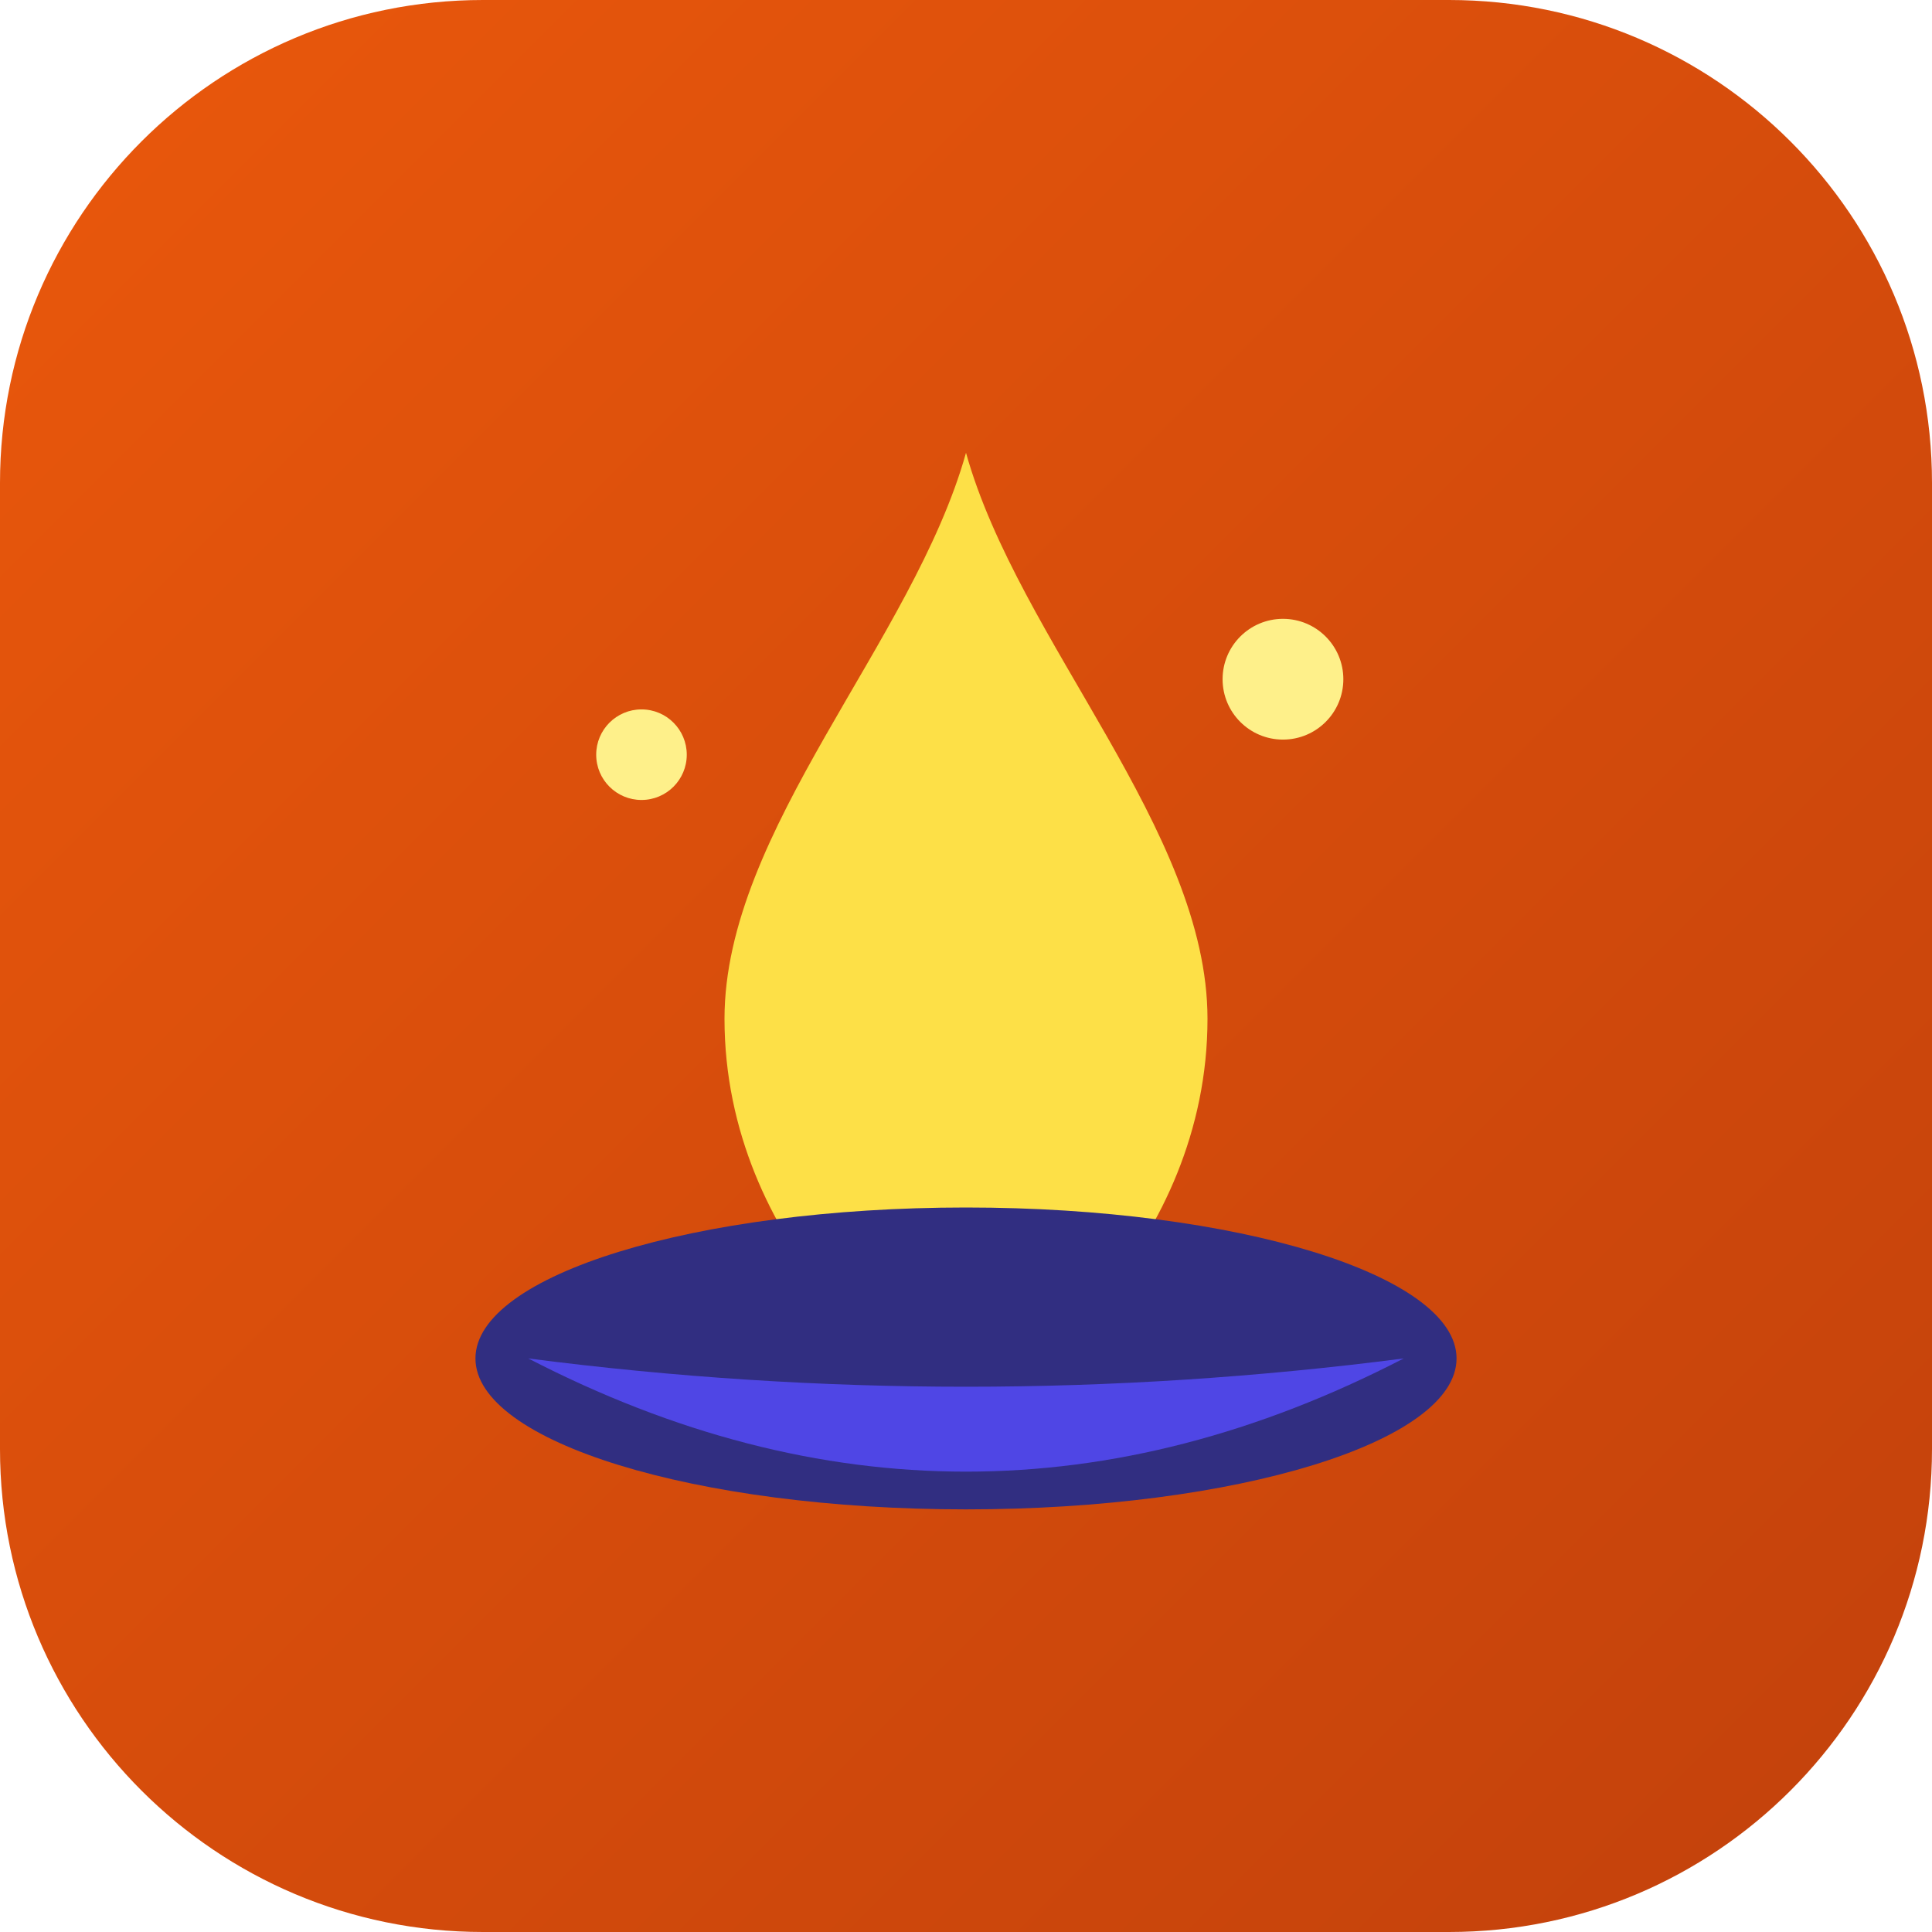
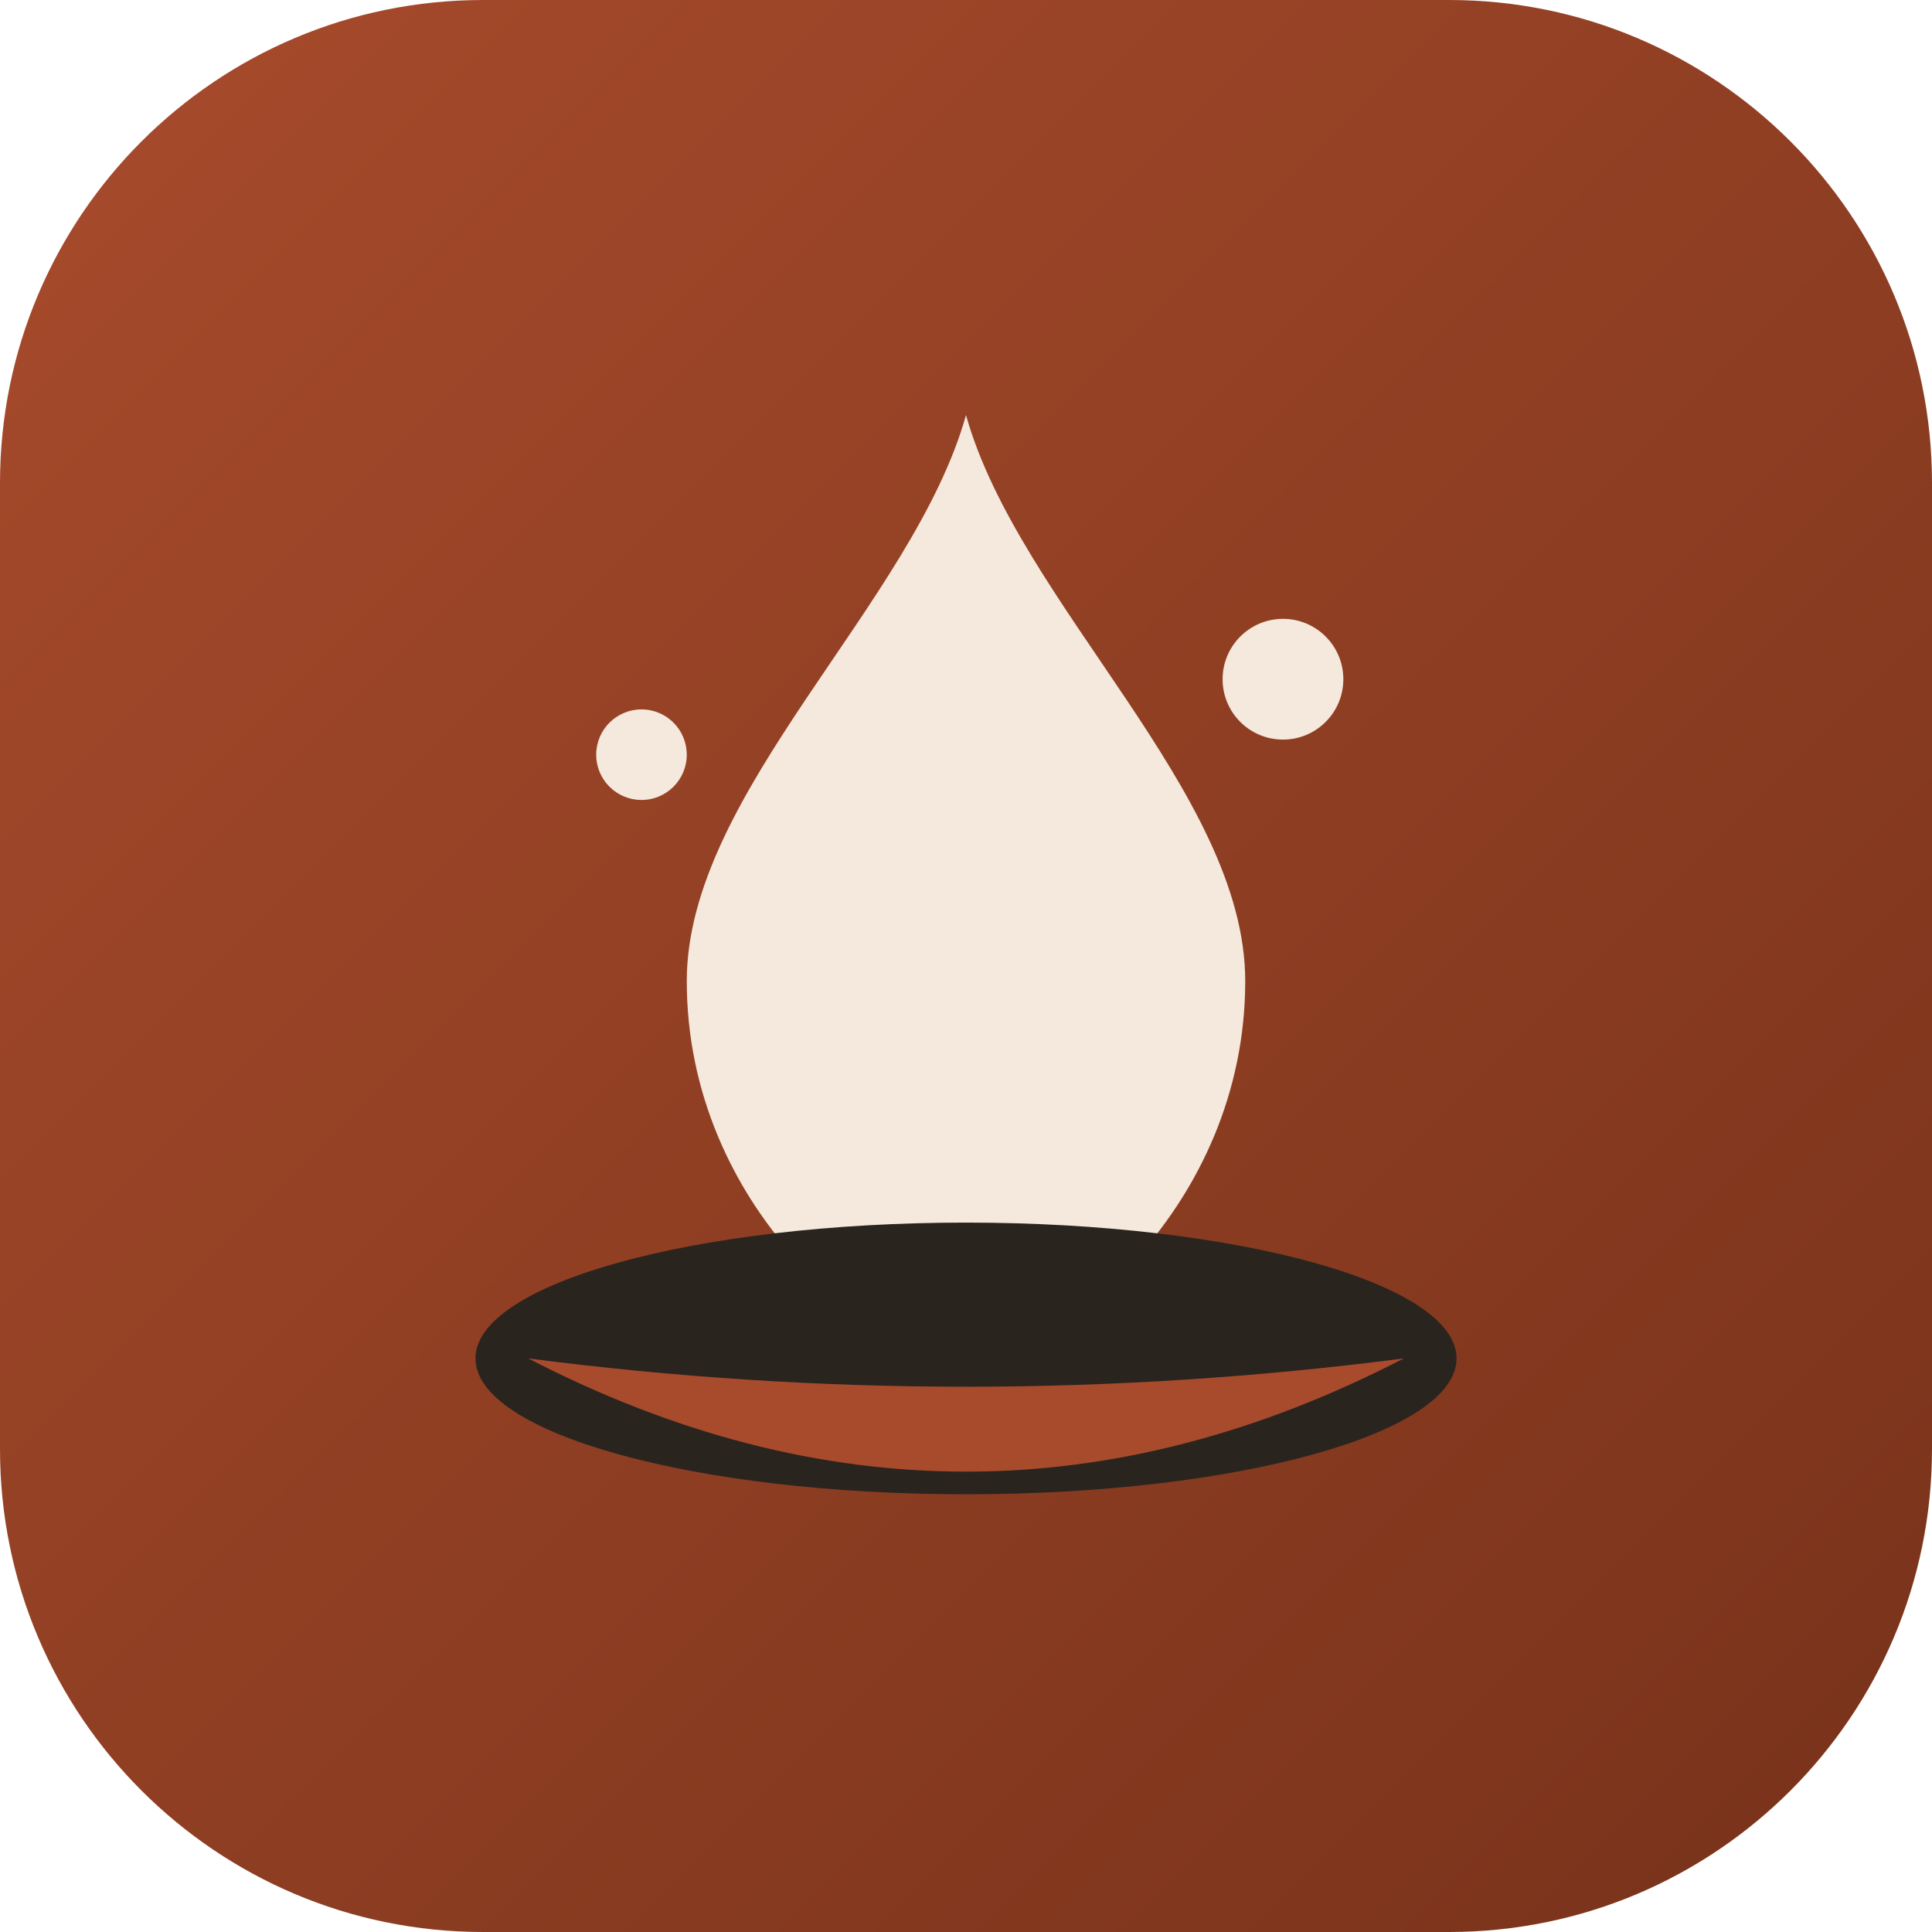
<svg xmlns="http://www.w3.org/2000/svg" viewBox="0 0 512 512" width="512" height="512">
  <defs>
    <linearGradient id="grad" x1="0%" y1="0%" x2="100%" y2="100%">
-       <stop offset="0%" style="stop-color:#EA580C;stop-opacity:1" />
-       <stop offset="100%" style="stop-color:#C2410C;stop-opacity:1" />
+       <stop offset="0%" style="stop-color:#A84B2C;stop-opacity:1" />
+       <stop offset="100%" style="stop-color:#77321A;stop-opacity:1" />
    </linearGradient>
  </defs>
  <rect width="512" height="512" rx="128" fill="url(#grad)" />
-   <path d="M 256 120 C 270 170 320 220 320 270 C 320 330 270 370 256 370 C 242 370 192 330 192 270 C 192 220 242 170 256 120 Z" fill="#FDE047" />
-   <ellipse cx="256" cy="360" rx="130" ry="40" fill="#312E81" />
-   <path d="M 140 360 Q 256 420 372 360 Q 256 375 140 360 Z" fill="#4F46E5" />
-   <circle cx="340" cy="180" r="16" fill="#FEF08A" />
-   <circle cx="170" cy="200" r="12" fill="#FEF08A" />
+   <path d="M 256 110 C 270 160 330 210 330 260 C 330 320 280 360 256 360 C 232 360 182 320 182 260 C 182 210 242 160 256 110 Z" fill="#F5E8DC" />
+   <ellipse cx="256" cy="360" rx="130" ry="36" fill="#2A241F" />
+   <path d="M 140 360 Q 256 420 372 360 Q 256 375 140 360 Z" fill="#A84B2C" />
+   <circle cx="340" cy="180" r="16" fill="#F5E8DC" />
+   <circle cx="170" cy="200" r="12" fill="#F5E8DC" />
</svg>
